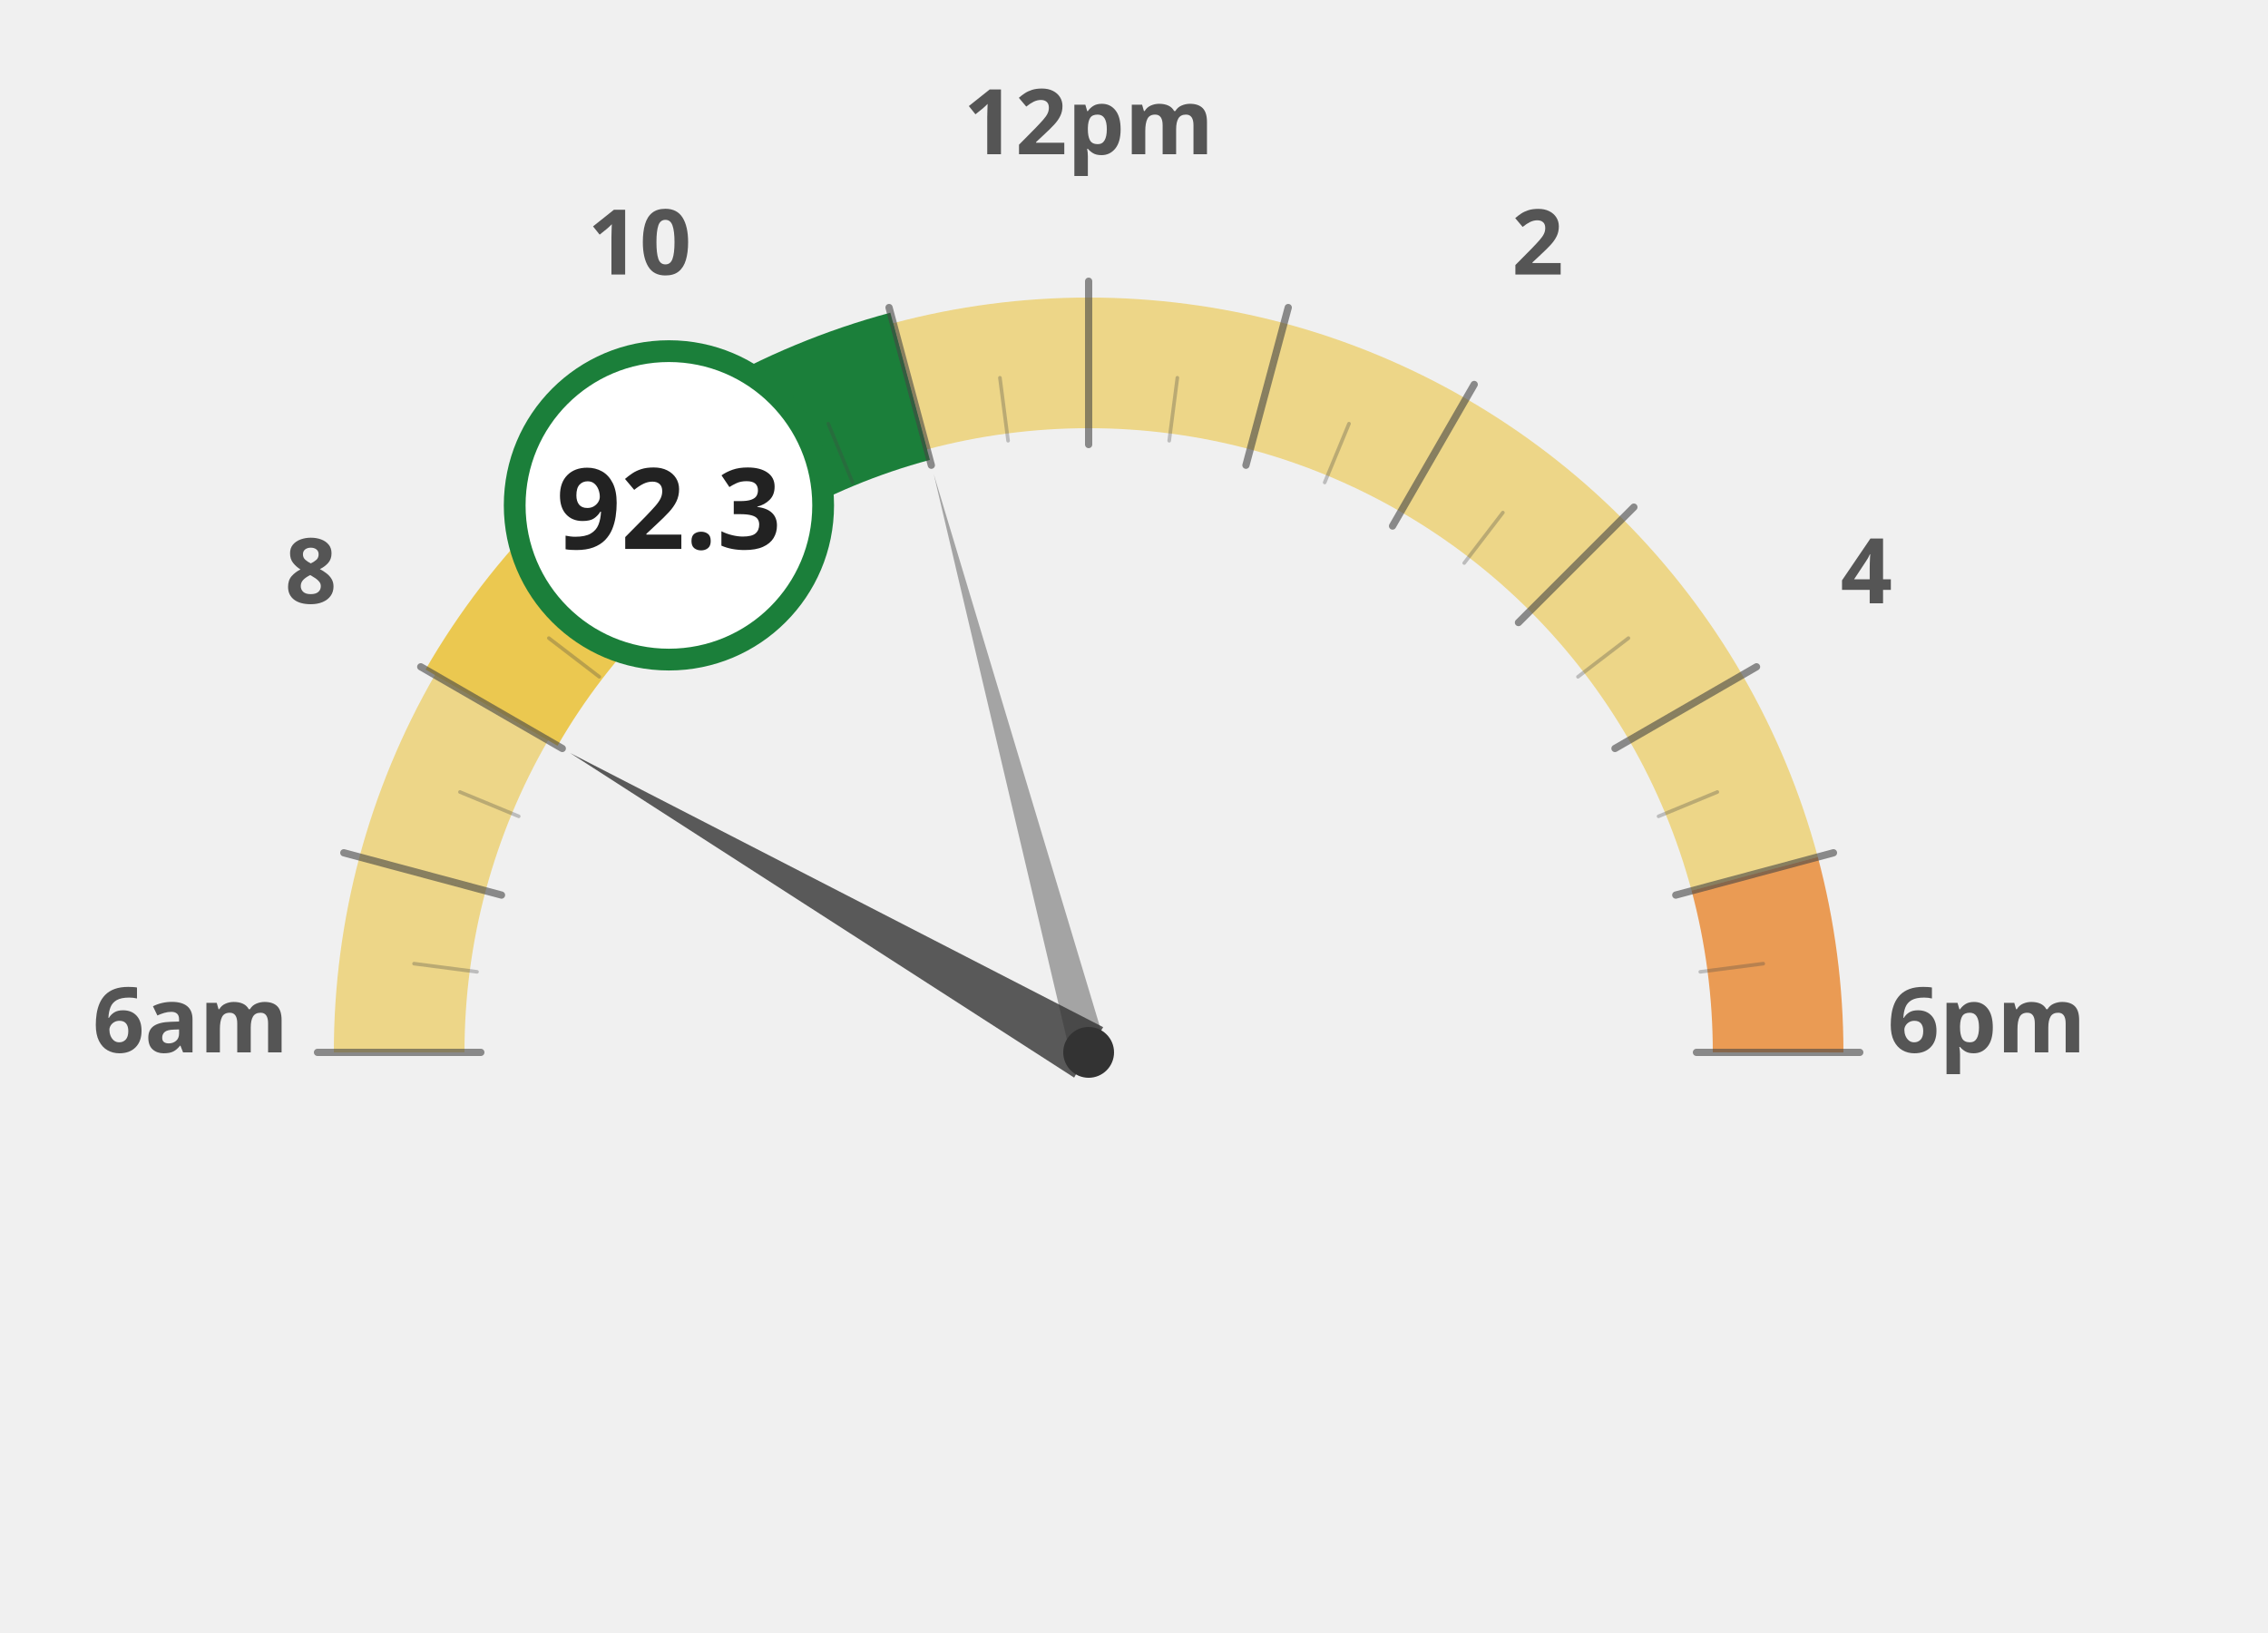
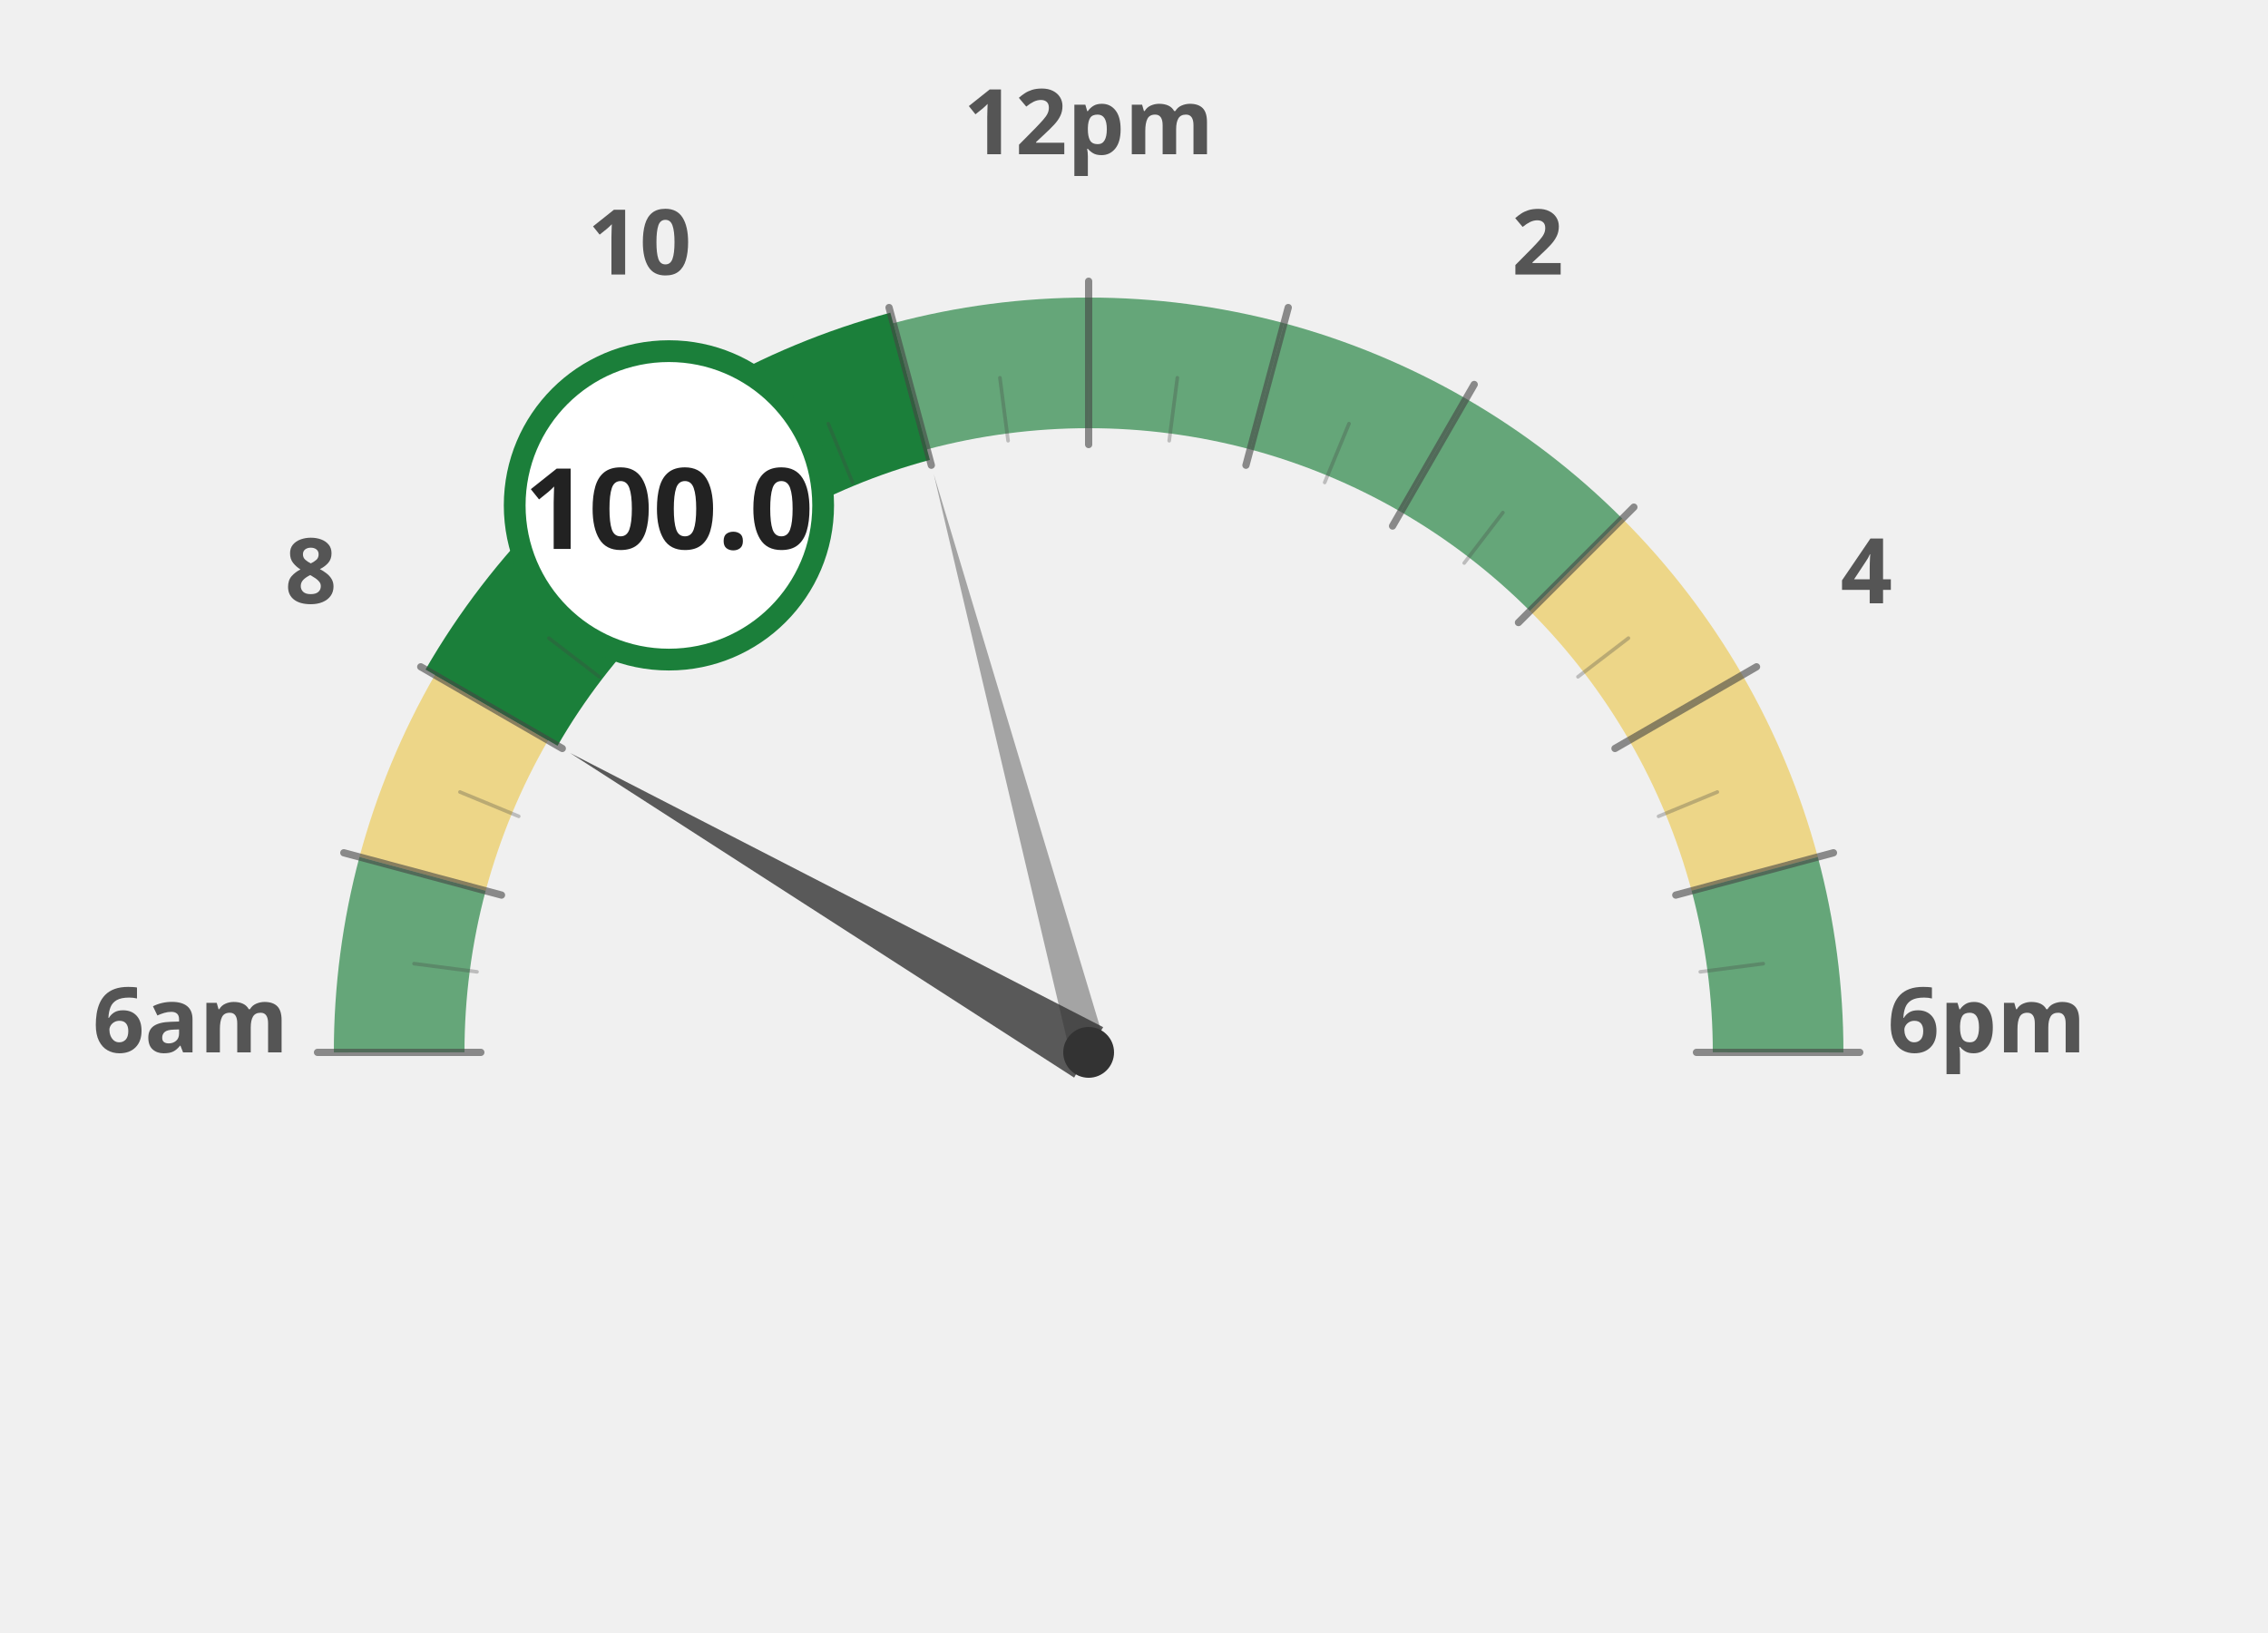
<svg xmlns="http://www.w3.org/2000/svg" width="100%" height="100%" viewBox="0 0 1250 900">
  <g transform="translate(100, 100)">
-     <path d="M 120.0 480.0 A 380 380 0 0 1 132.9 381.6" fill="none" stroke="#ebc850" stroke-width="72" stroke-opacity="0.65" />
+     <path d="M 120.0 480.0 A 380 380 0 0 1 132.9 381.6" fill="none" stroke="#1b7f3a" stroke-width="72" stroke-opacity="0.65" />
    <path d="M 132.9 381.6 A 380 380 0 0 1 170.9 290.0" fill="none" stroke="#ebc850" stroke-width="72" stroke-opacity="0.65" />
-     <path d="M 170.9 290.0 A 380 380 0 0 1 231.3 211.3" fill="none" stroke="#ebc850" stroke-width="72" stroke-opacity="1.0" />
-     <path d="M 231.3 211.3 A 380 380 0 0 1 310.0 150.9" fill="none" stroke="#ebc850" stroke-width="72" stroke-opacity="1.0" />
+     <path d="M 170.9 290.0 A 380 380 0 0 1 231.3 211.3" fill="none" stroke="#1b7f3a" stroke-width="72" stroke-opacity="1.0" />
+     <path d="M 231.3 211.3 A 380 380 0 0 1 310.0 150.9" fill="none" stroke="#1b7f3a" stroke-width="72" stroke-opacity="1.0" />
    <path d="M 310.0 150.9 A 380 380 0 0 1 401.6 112.9" fill="none" stroke="#1b7f3a" stroke-width="72" stroke-opacity="1.0" />
-     <path d="M 401.6 112.9 A 380 380 0 0 1 500.0 100.0" fill="none" stroke="#ebc850" stroke-width="72" stroke-opacity="0.65" />
-     <path d="M 500.0 100.0 A 380 380 0 0 1 598.4 112.9" fill="none" stroke="#ebc850" stroke-width="72" stroke-opacity="0.65" />
-     <path d="M 598.4 112.9 A 380 380 0 0 1 690.0 150.9" fill="none" stroke="#ebc850" stroke-width="72" stroke-opacity="0.65" />
-     <path d="M 690.0 150.9 A 380 380 0 0 1 768.7 211.3" fill="none" stroke="#ebc850" stroke-width="72" stroke-opacity="0.65" />
+     <path d="M 401.6 112.9 A 380 380 0 0 1 500.0 100.0" fill="none" stroke="#1b7f3a" stroke-width="72" stroke-opacity="0.65" />
+     <path d="M 500.0 100.0 A 380 380 0 0 1 598.4 112.9" fill="none" stroke="#1b7f3a" stroke-width="72" stroke-opacity="0.65" />
+     <path d="M 598.4 112.9 A 380 380 0 0 1 690.0 150.9" fill="none" stroke="#1b7f3a" stroke-width="72" stroke-opacity="0.65" />
+     <path d="M 690.0 150.9 A 380 380 0 0 1 768.7 211.3" fill="none" stroke="#1b7f3a" stroke-width="72" stroke-opacity="0.65" />
    <path d="M 768.7 211.3 A 380 380 0 0 1 829.1 290.0" fill="none" stroke="#ebc850" stroke-width="72" stroke-opacity="0.65" />
    <path d="M 829.1 290.0 A 380 380 0 0 1 867.1 381.6" fill="none" stroke="#ebc850" stroke-width="72" stroke-opacity="0.65" />
-     <path d="M 867.1 381.6 A 380 380 0 0 1 880.0 480.0" fill="none" stroke="#e66e00" stroke-width="72" stroke-opacity="0.65" />
+     <path d="M 867.1 381.6 A 380 380 0 0 1 880.0 480.0" fill="none" stroke="#1b7f3a" stroke-width="72" stroke-opacity="0.65" />
    <text x="5.0" y="480" text-anchor="middle" font-family="Montserrat, sans-serif" font-size="50" font-weight="900" fill="#555">6am</text>
    <text x="71.317" y="232.5" text-anchor="middle" font-family="Montserrat, sans-serif" font-size="50" font-weight="900" fill="#555">8</text>
    <text x="252.5" y="51.317" text-anchor="middle" font-family="Montserrat, sans-serif" font-size="50" font-weight="900" fill="#555">10</text>
    <text x="500" y="-15.0" text-anchor="middle" font-family="Montserrat, sans-serif" font-size="50" font-weight="900" fill="#555">12pm</text>
    <text x="747.5" y="51.317" text-anchor="middle" font-family="Montserrat, sans-serif" font-size="50" font-weight="900" fill="#555">2</text>
    <text x="928.683" y="232.5" text-anchor="middle" font-family="Montserrat, sans-serif" font-size="50" font-weight="900" fill="#555">4</text>
    <text x="995.0" y="480.0" text-anchor="middle" font-family="Montserrat, sans-serif" font-size="50" font-weight="900" fill="#555">6pm</text>
-     <path d="M 170.9 290.0 A 380 380 0 0 1 231.3 211.3" fill="none" stroke="#ebc850" stroke-width="84" stroke-linecap="butt" />
-     <path d="M 231.3 211.3 A 380 380 0 0 1 310.0 150.9" fill="none" stroke="#ebc850" stroke-width="84" stroke-linecap="butt" />
+     <path d="M 170.9 290.0 A 380 380 0 0 1 231.3 211.3" fill="none" stroke="#1b7f3a" stroke-width="84" stroke-linecap="butt" />
+     <path d="M 231.3 211.3 A 380 380 0 0 1 310.0 150.9" fill="none" stroke="#1b7f3a" stroke-width="84" stroke-linecap="butt" />
    <path d="M 310.0 150.9 A 380 380 0 0 1 401.6 112.9" fill="none" stroke="#1b7f3a" stroke-width="84" stroke-linecap="butt" />
    <line x1="165.0" y1="480.0" x2="75.0" y2="480.0" stroke="#444" stroke-width="4" stroke-linecap="round" opacity="0.6" />
    <line x1="162.9" y1="435.6" x2="128.2" y2="431.1" stroke="#444" stroke-width="2" stroke-linecap="round" opacity="0.3" />
    <line x1="176.4" y1="393.3" x2="89.5" y2="370.0" stroke="#444" stroke-width="4" stroke-linecap="round" opacity="0.6" />
    <line x1="185.9" y1="349.9" x2="153.5" y2="336.5" stroke="#444" stroke-width="2" stroke-linecap="round" opacity="0.3" />
    <line x1="209.9" y1="312.5" x2="131.9" y2="267.5" stroke="#444" stroke-width="4" stroke-linecap="round" opacity="0.6" />
    <line x1="230.3" y1="273.0" x2="202.5" y2="251.7" stroke="#444" stroke-width="2" stroke-linecap="round" opacity="0.3" />
    <line x1="263.1" y1="243.1" x2="199.5" y2="179.5" stroke="#444" stroke-width="4" stroke-linecap="round" opacity="0.6" />
    <line x1="293.0" y1="210.3" x2="271.7" y2="182.5" stroke="#444" stroke-width="2" stroke-linecap="round" opacity="0.3" />
    <line x1="332.5" y1="189.9" x2="287.5" y2="111.9" stroke="#444" stroke-width="4" stroke-linecap="round" opacity="0.6" />
    <line x1="369.9" y1="165.9" x2="356.5" y2="133.5" stroke="#444" stroke-width="2" stroke-linecap="round" opacity="0.3" />
    <line x1="413.3" y1="156.4" x2="390.0" y2="69.5" stroke="#444" stroke-width="4" stroke-linecap="round" opacity="0.6" />
    <line x1="455.6" y1="142.9" x2="451.1" y2="108.2" stroke="#444" stroke-width="2" stroke-linecap="round" opacity="0.3" />
    <line x1="500.0" y1="145.0" x2="500.0" y2="55.0" stroke="#444" stroke-width="4" stroke-linecap="round" opacity="0.6" />
    <line x1="544.4" y1="142.9" x2="548.9" y2="108.2" stroke="#444" stroke-width="2" stroke-linecap="round" opacity="0.3" />
    <line x1="586.7" y1="156.4" x2="610.0" y2="69.5" stroke="#444" stroke-width="4" stroke-linecap="round" opacity="0.6" />
    <line x1="630.1" y1="165.9" x2="643.5" y2="133.5" stroke="#444" stroke-width="2" stroke-linecap="round" opacity="0.3" />
    <line x1="667.5" y1="189.9" x2="712.5" y2="111.9" stroke="#444" stroke-width="4" stroke-linecap="round" opacity="0.6" />
    <line x1="707.0" y1="210.3" x2="728.3" y2="182.5" stroke="#444" stroke-width="2" stroke-linecap="round" opacity="0.3" />
    <line x1="736.9" y1="243.1" x2="800.5" y2="179.5" stroke="#444" stroke-width="4" stroke-linecap="round" opacity="0.6" />
    <line x1="769.7" y1="273.0" x2="797.5" y2="251.7" stroke="#444" stroke-width="2" stroke-linecap="round" opacity="0.3" />
    <line x1="790.1" y1="312.5" x2="868.1" y2="267.5" stroke="#444" stroke-width="4" stroke-linecap="round" opacity="0.6" />
    <line x1="814.1" y1="349.9" x2="846.5" y2="336.5" stroke="#444" stroke-width="2" stroke-linecap="round" opacity="0.3" />
    <line x1="823.6" y1="393.3" x2="910.5" y2="370.0" stroke="#444" stroke-width="4" stroke-linecap="round" opacity="0.6" />
    <line x1="837.1" y1="435.6" x2="871.8" y2="431.1" stroke="#444" stroke-width="2" stroke-linecap="round" opacity="0.3" />
    <line x1="835.0" y1="480.0" x2="925.0" y2="480.0" stroke="#444" stroke-width="4" stroke-linecap="round" opacity="0.6" />
    <polygon points="214.2,315.0 492.0,493.9 508.0,466.1" fill="#333" opacity="0.8" />
    <polygon points="414.6,161.2 490.3,482.6 509.7,477.4" fill="#333" opacity="0.4" />
    <circle cx="500" cy="480" r="14" fill="#333" />
    <circle cx="268.671" cy="178.526" r="85" fill="white" stroke="#1b7f3a" stroke-width="12" />
-     <text x="268.671" y="202.526" text-anchor="middle" font-family="Montserrat, sans-serif" font-size="62" font-weight="800" fill="#222">92.3</text>
+     <text x="268.671" y="202.526" text-anchor="middle" font-family="Montserrat, sans-serif" font-size="62" font-weight="800" fill="#222">100.0</text>
  </g>
</svg>
